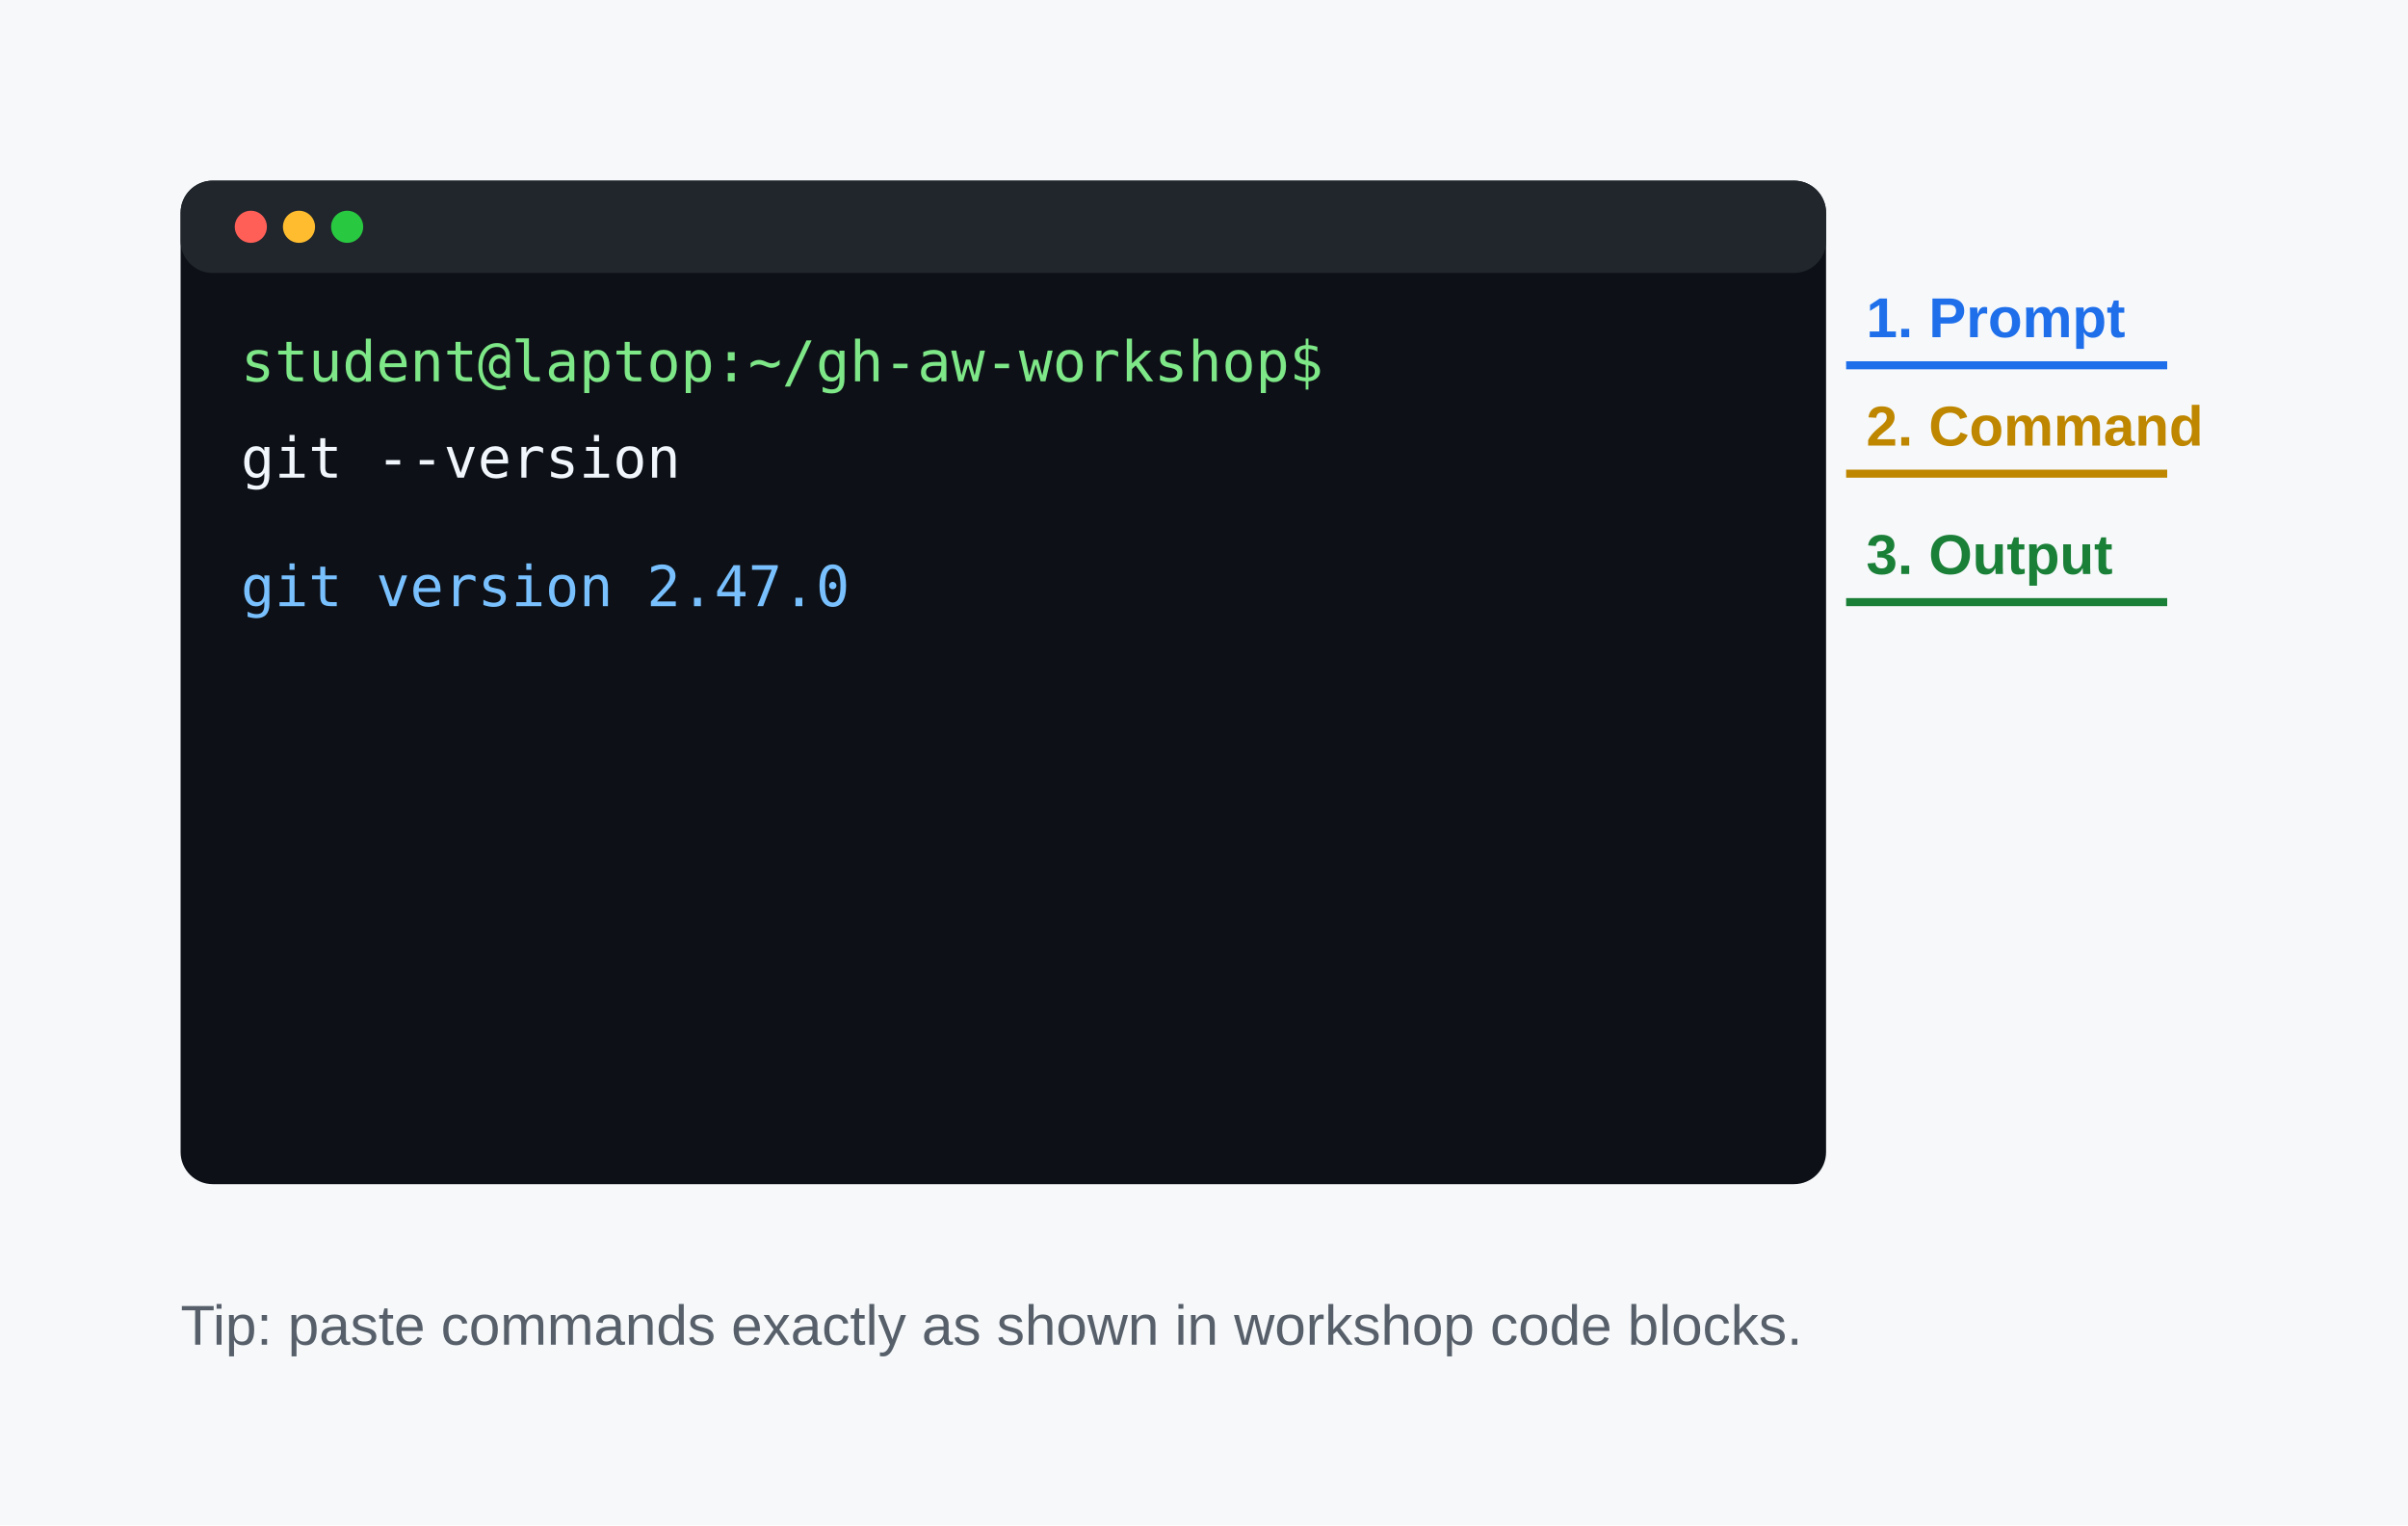
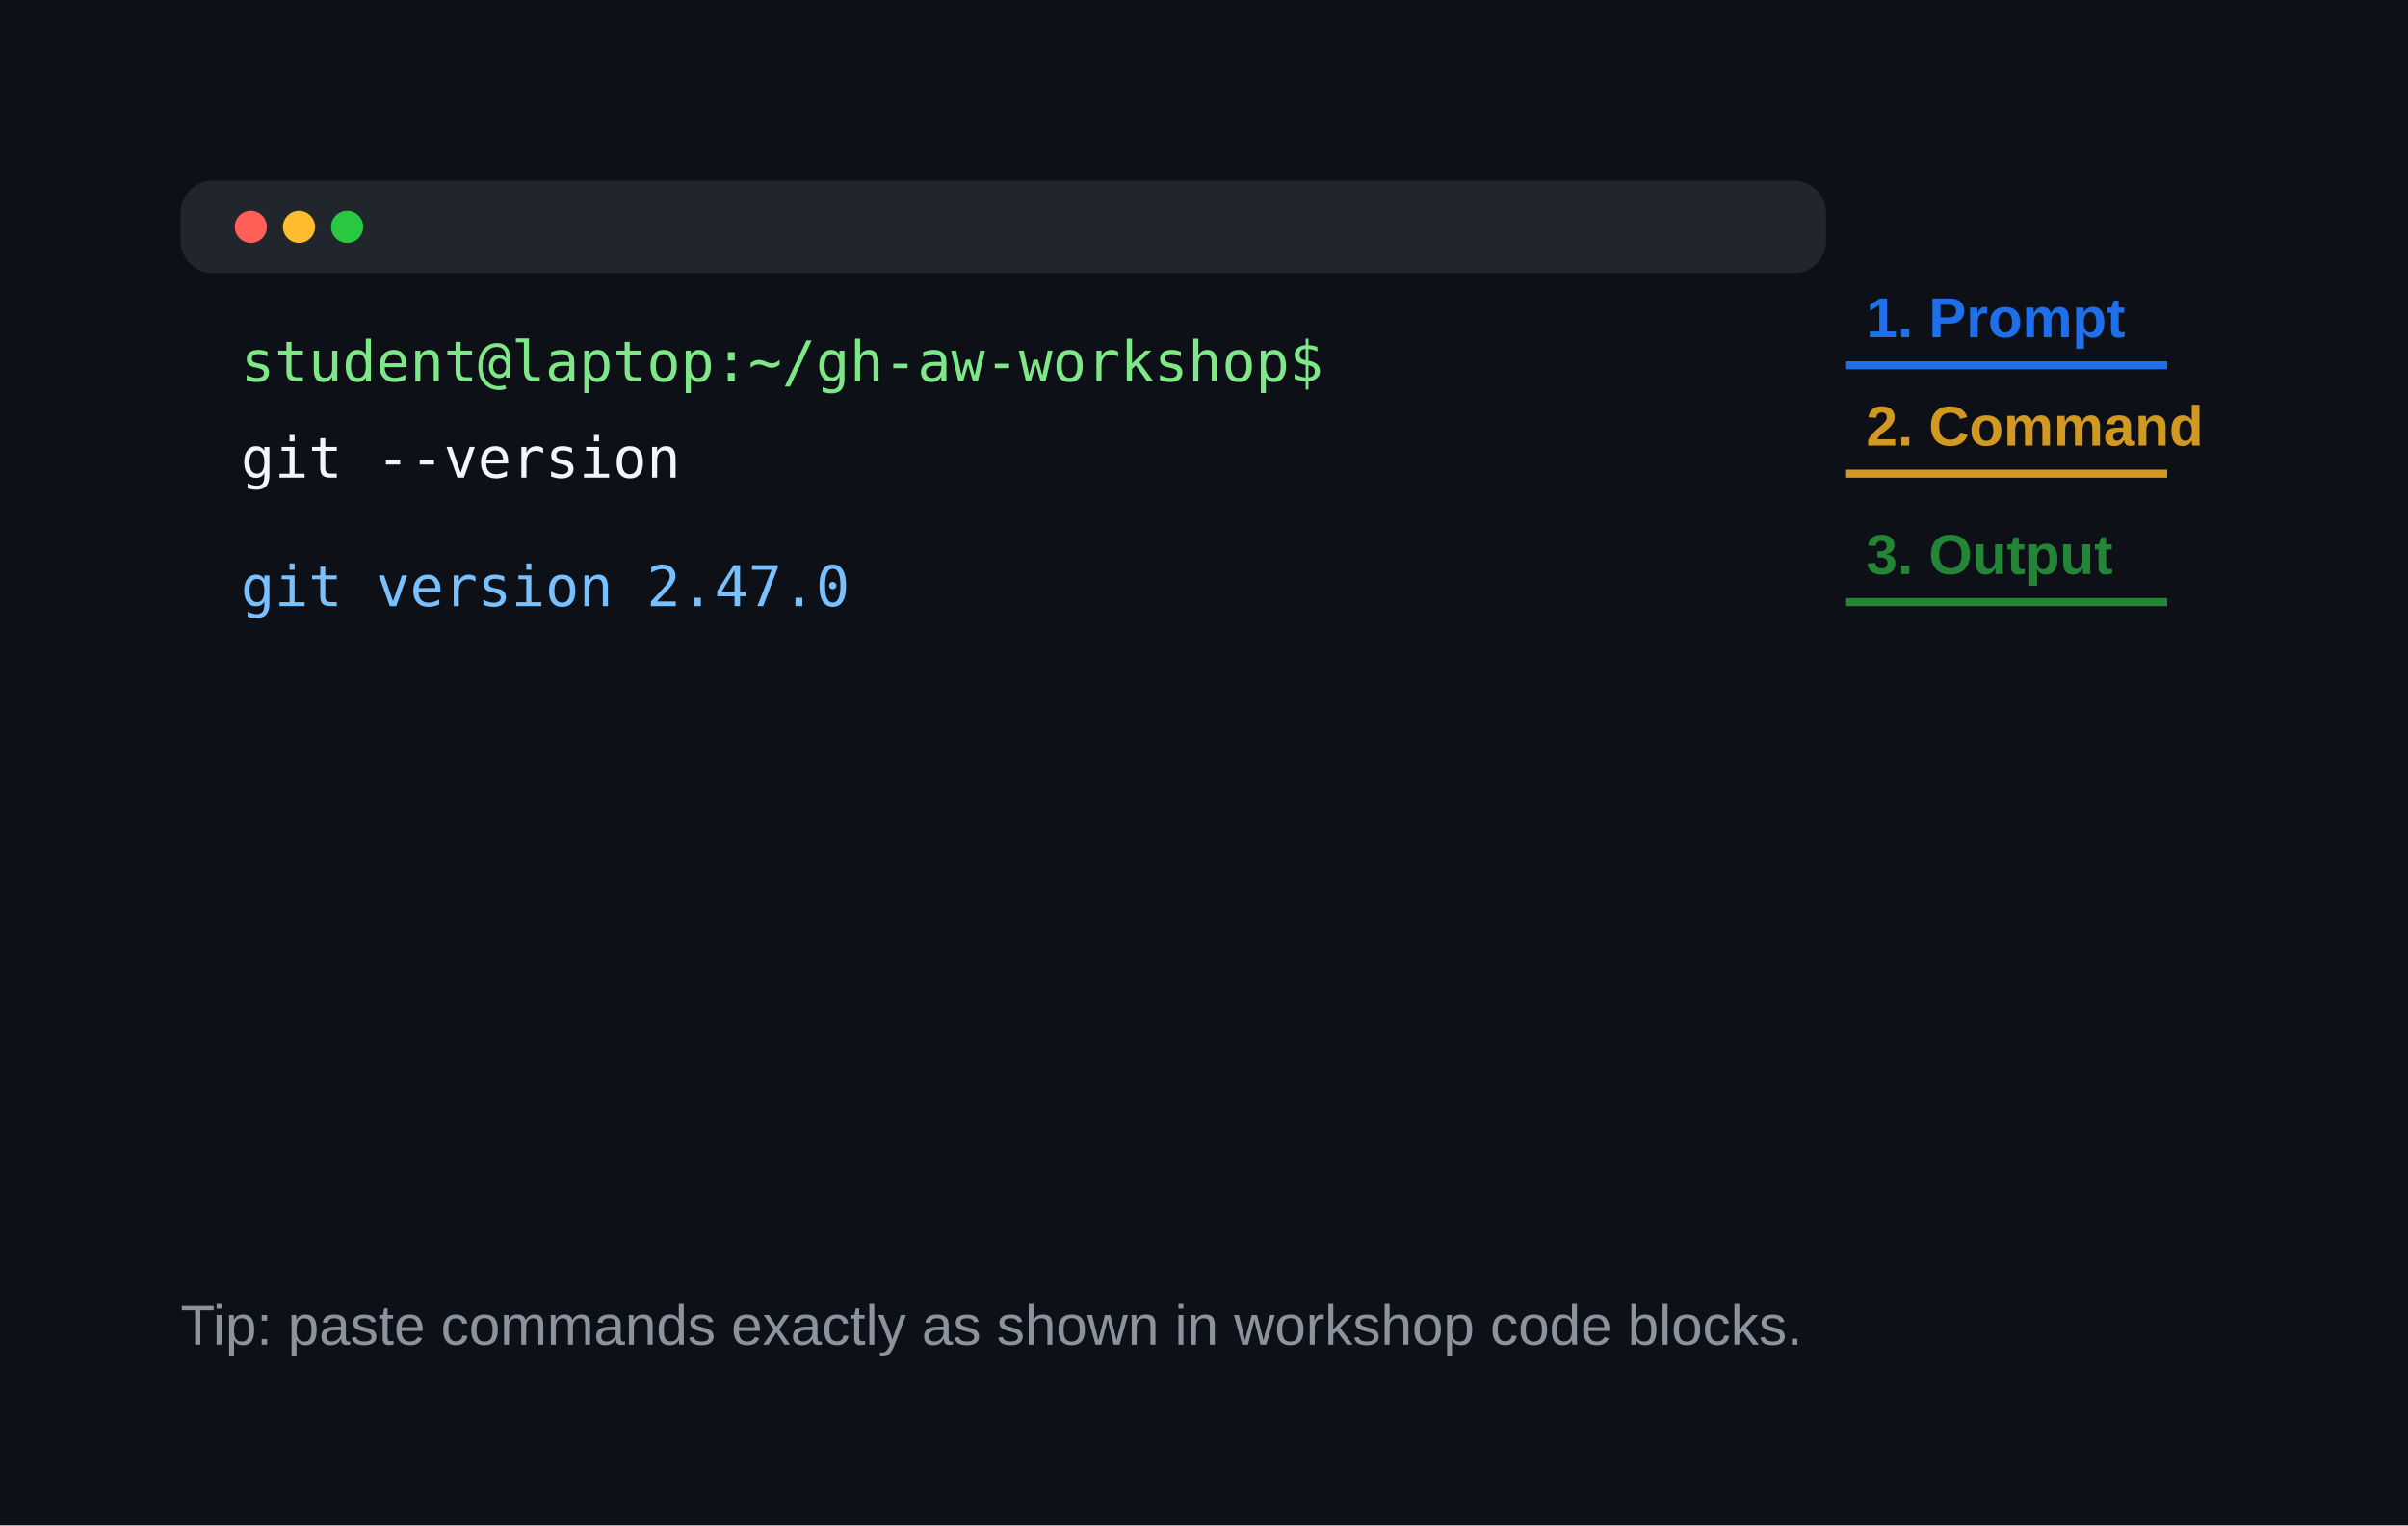
<svg xmlns="http://www.w3.org/2000/svg" width="1200" height="760" viewBox="0 0 1200 760" role="img" aria-label="Annotated terminal window">
-   <rect width="1200" height="760" fill="#f6f8fa" />
+   <rect width="1200" height="760" fill="#0d1117" />
  <rect x="90" y="90" width="820" height="500" rx="16" fill="#0d1117" />
  <rect x="90" y="90" width="820" height="46" rx="16" fill="#21262d" />
  <circle cx="125" cy="113" r="8" fill="#ff5f57" />
  <circle cx="149" cy="113" r="8" fill="#febc2e" />
  <circle cx="173" cy="113" r="8" fill="#28c840" />
  <text x="120" y="190" fill="#7ee787" font-family="monospace" font-size="28">student@laptop:~/gh-aw-workshop$</text>
  <text x="120" y="238" fill="#f0f6fc" font-family="monospace" font-size="28">git --version</text>
  <text x="120" y="302" fill="#79c0ff" font-family="monospace" font-size="28">git version 2.47.0</text>
  <line x1="920" y1="182" x2="1080" y2="182" stroke="#1f6feb" stroke-width="4" />
  <text x="930" y="168" fill="#1f6feb" font-family="Arial, sans-serif" font-size="28" font-weight="700">1. Prompt</text>
-   <line x1="920" y1="236" x2="1080" y2="236" stroke="#bf8700" stroke-width="4" />
-   <text x="930" y="222" fill="#bf8700" font-family="Arial, sans-serif" font-size="28" font-weight="700">2. Command</text>
-   <line x1="920" y1="300" x2="1080" y2="300" stroke="#1a7f37" stroke-width="4" />
-   <text x="930" y="286" fill="#1a7f37" font-family="Arial, sans-serif" font-size="28" font-weight="700">3. Output</text>
-   <text x="90" y="670" fill="#57606a" font-family="Arial, sans-serif" font-size="28">Tip: paste commands exactly as shown in workshop code blocks.</text>
+   <line x1="920" y1="236" x2="1080" y2="236" stroke="#d29922" stroke-width="4" />
+   <text x="930" y="222" fill="#d29922" font-family="Arial, sans-serif" font-size="28" font-weight="700">2. Command</text>
+   <line x1="920" y1="300" x2="1080" y2="300" stroke="#238636" stroke-width="4" />
+   <text x="930" y="286" fill="#238636" font-family="Arial, sans-serif" font-size="28" font-weight="700">3. Output</text>
+   <text x="90" y="670" fill="#8b949e" font-family="Arial, sans-serif" font-size="28">Tip: paste commands exactly as shown in workshop code blocks.</text>
</svg>
